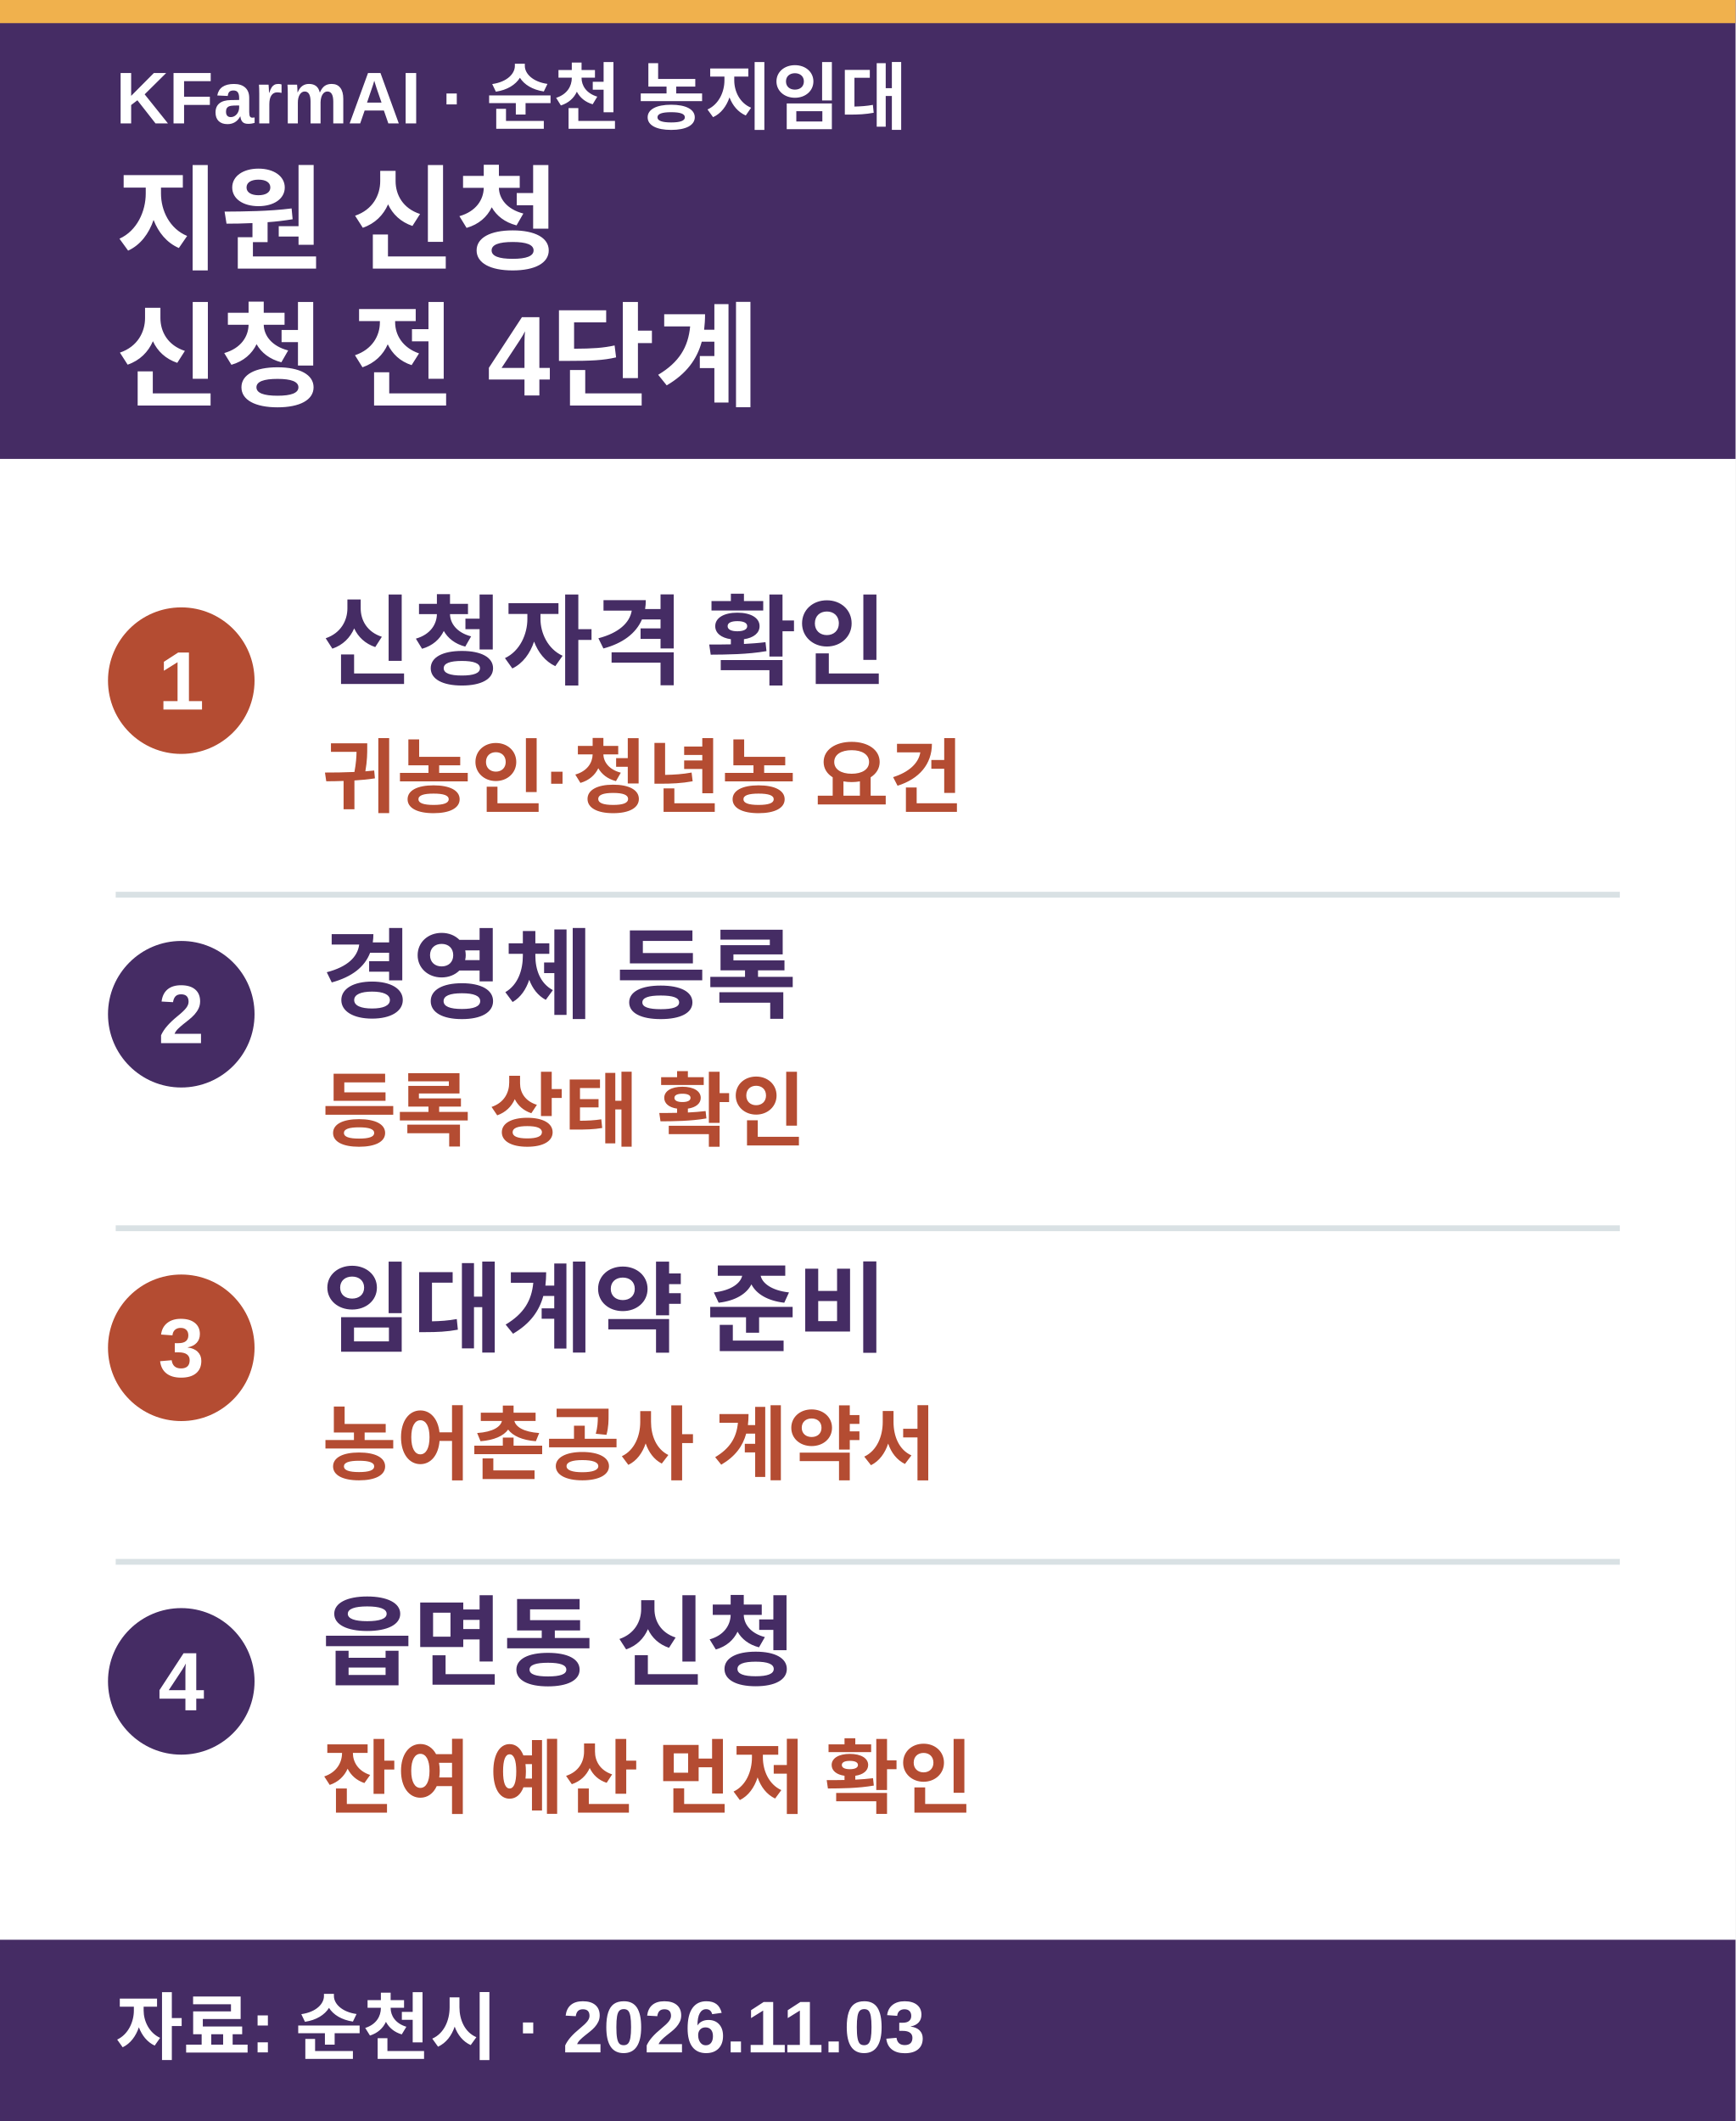
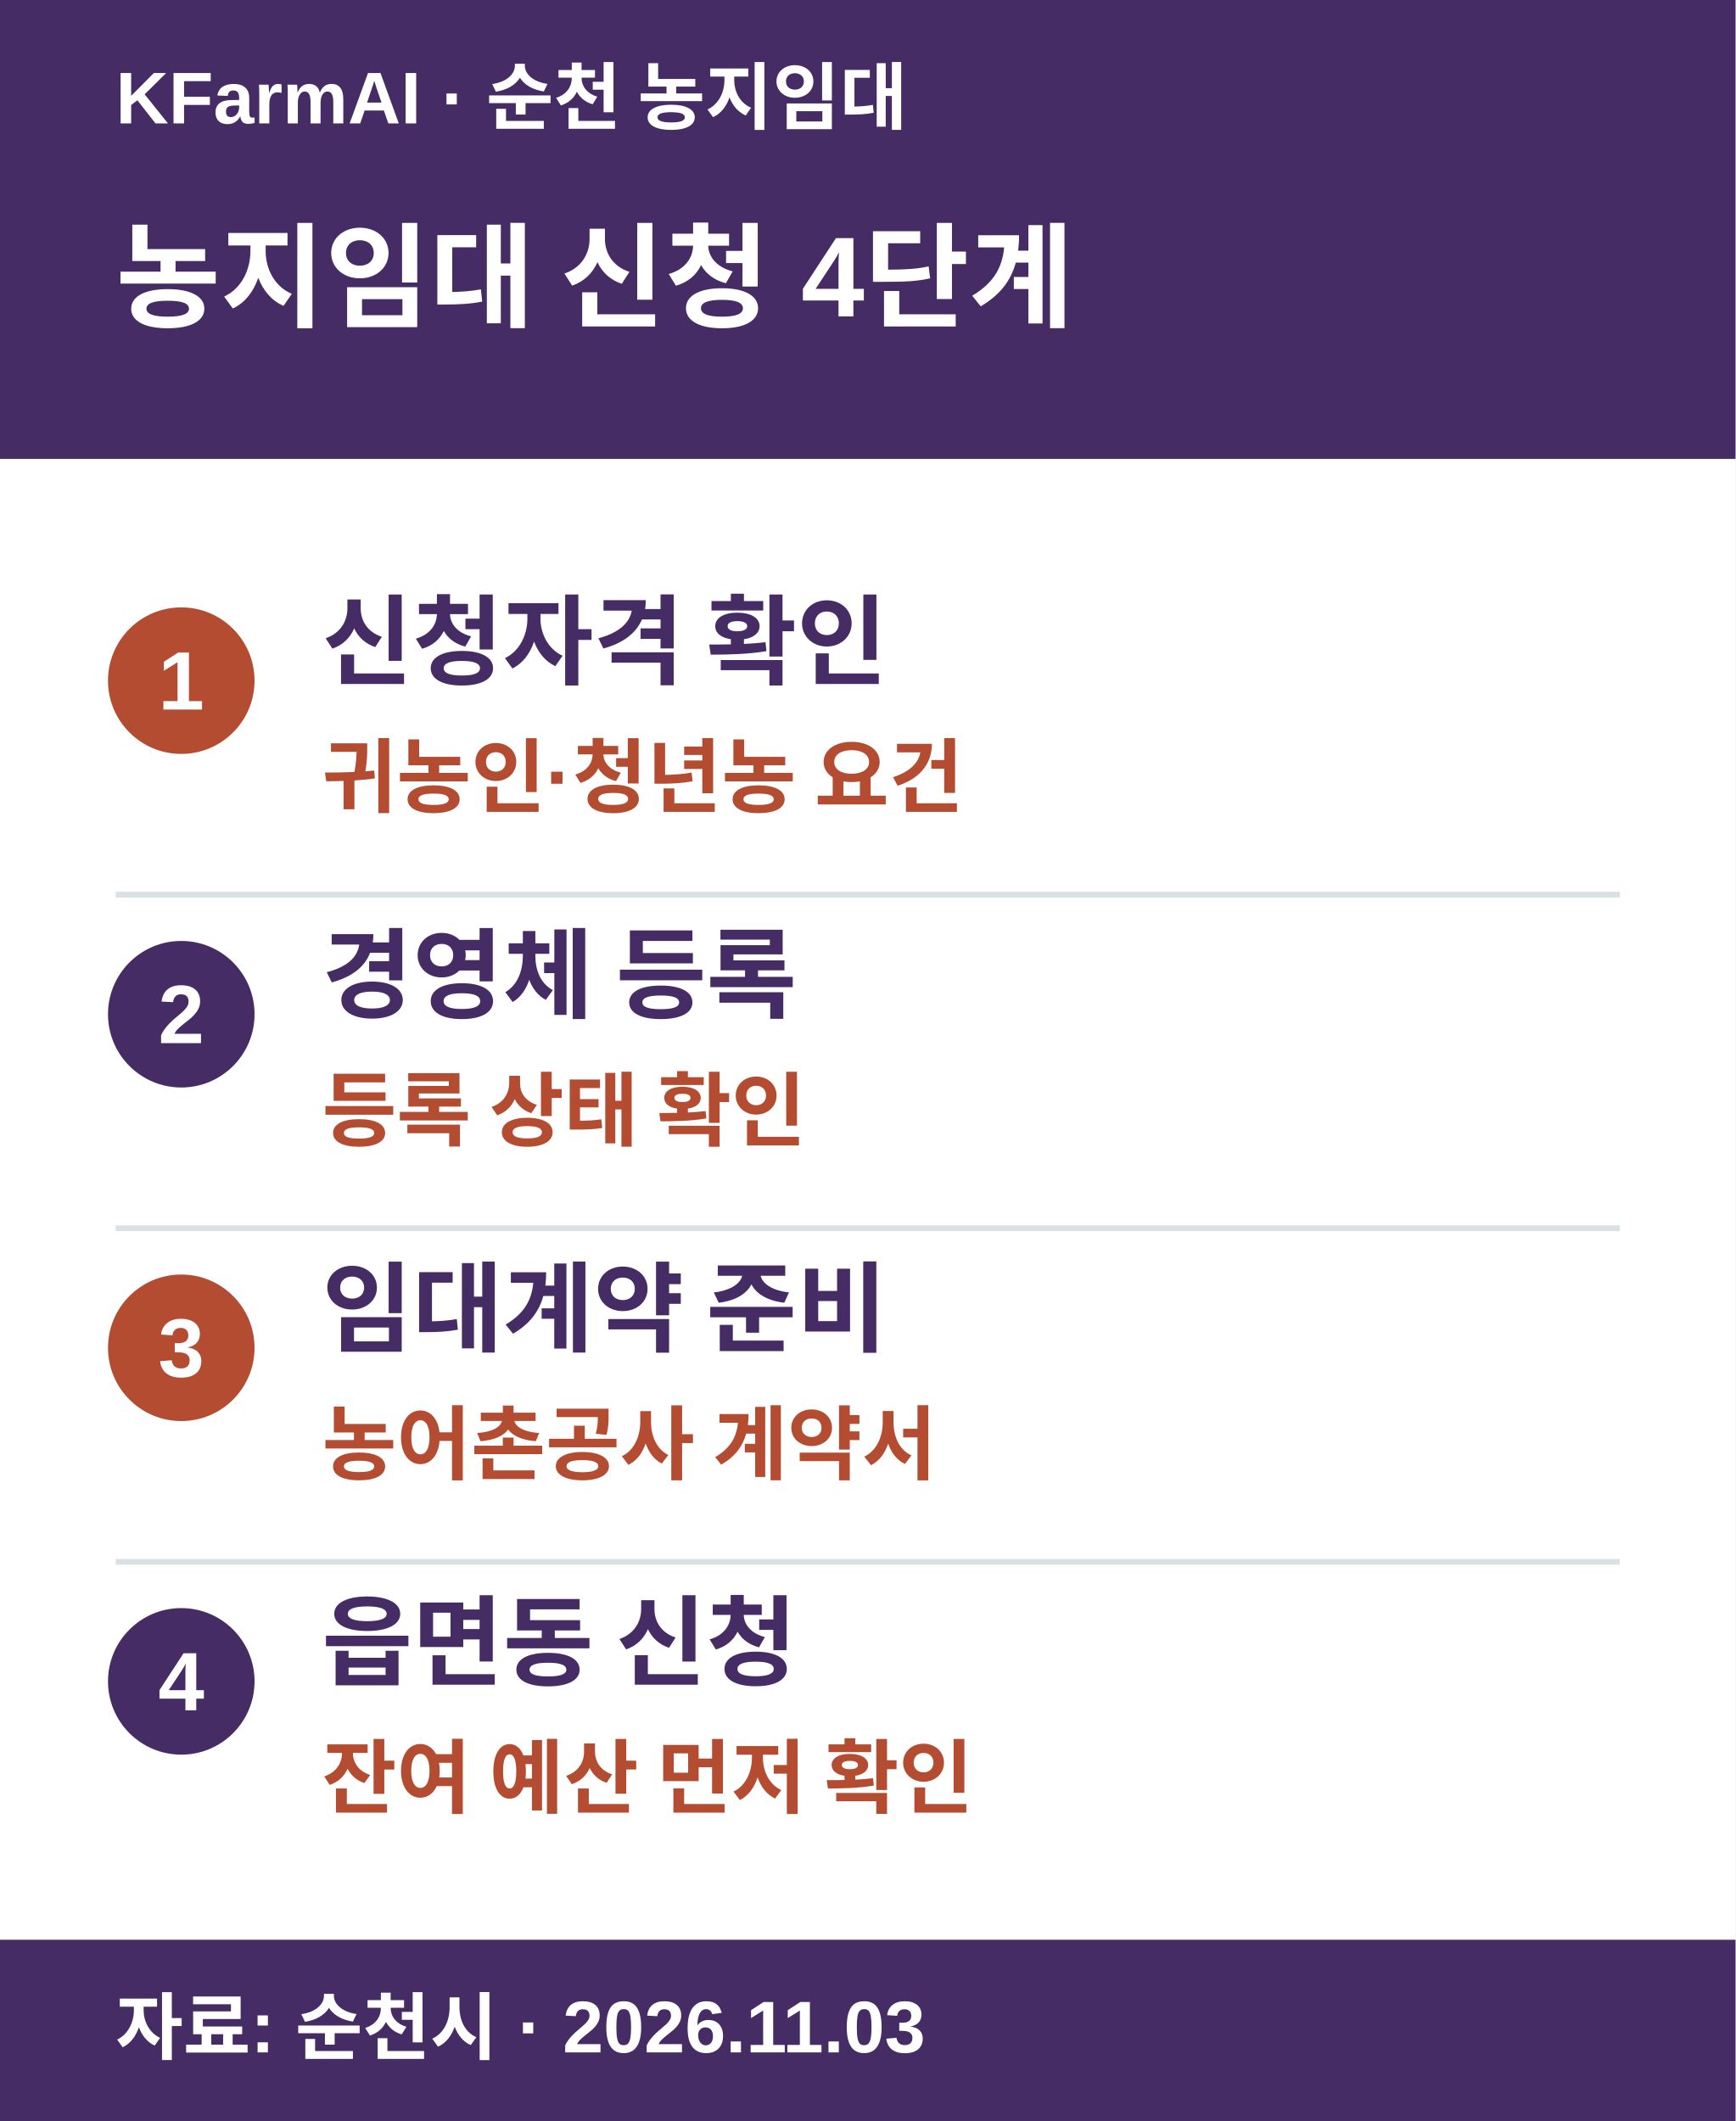
<svg xmlns="http://www.w3.org/2000/svg" width="900" height="1100" viewBox="0 0 900 1100" role="img" aria-labelledby="title desc">
  <g font-family="'Noto Sans KR','Malgun Gothic',Arial,sans-serif">
    <rect width="900" height="1100" fill="#ffffff" />
    <rect width="900" height="238" fill="#452C64" />
-     <rect width="900" height="12" fill="#F0B14D" />
    <text x="60" y="64" fill="#ffffff" font-size="38" font-weight="630">KFarmAI  ·  순천 농지임대</text>
-     <text x="60" y="135" fill="#ffffff" font-size="59" font-weight="840">지원 신청</text>
-     <text x="60" y="206" fill="#ffffff" font-size="59" font-weight="840">신청 전 4단계</text>
+     <text x="60" y="165" fill="#ffffff" font-size="59" font-weight="840">농지임대 신청 4단계</text>
    <g transform="translate(0 68)">
      <circle cx="94" cy="285" r="38" fill="#B44C32" />
      <text x="94" y="300" fill="#ffffff" font-size="43" font-weight="850" text-anchor="middle">1</text>
      <text x="167" y="283" fill="#452C64" font-size="51" font-weight="825">신청자격 확인</text>
      <text x="167" y="350" fill="#B44C32" font-size="42" font-weight="590">귀농인·청년농 요건</text>
      <path d="M60 396 H840" stroke="#D9E1E4" stroke-width="3" />
      <circle cx="94" cy="458" r="38" fill="#452C64" />
      <text x="94" y="473" fill="#ffffff" font-size="43" font-weight="850" text-anchor="middle">2</text>
      <text x="167" y="456" fill="#452C64" font-size="51" font-weight="825">경영체 등록</text>
      <text x="167" y="523" fill="#B44C32" font-size="42" font-weight="590">등록 상태 확인</text>
      <path d="M60 569 H840" stroke="#D9E1E4" stroke-width="3" />
      <circle cx="94" cy="631" r="38" fill="#B44C32" />
      <text x="94" y="646" fill="#ffffff" font-size="43" font-weight="850" text-anchor="middle">3</text>
      <text x="167" y="629" fill="#452C64" font-size="51" font-weight="825">임대계약 준비</text>
      <text x="167" y="696" fill="#B44C32" font-size="42" font-weight="590">농어촌공사 계약서</text>
      <path d="M60 742 H840" stroke="#D9E1E4" stroke-width="3" />
      <circle cx="94" cy="804" r="38" fill="#452C64" />
      <text x="94" y="819" fill="#ffffff" font-size="43" font-weight="850" text-anchor="middle">4</text>
      <text x="167" y="802" fill="#452C64" font-size="51" font-weight="825">읍면동 신청</text>
      <text x="167" y="869" fill="#B44C32" font-size="42" font-weight="590">잔여 예산 먼저 확인</text>
    </g>
    <rect x="0" y="1006" width="900" height="94" fill="#452C64" />
    <text x="60" y="1065" fill="#ffffff" font-size="38" font-weight="620">자료: 순천시  ·  2026.11.03</text>
  </g>
</svg>
